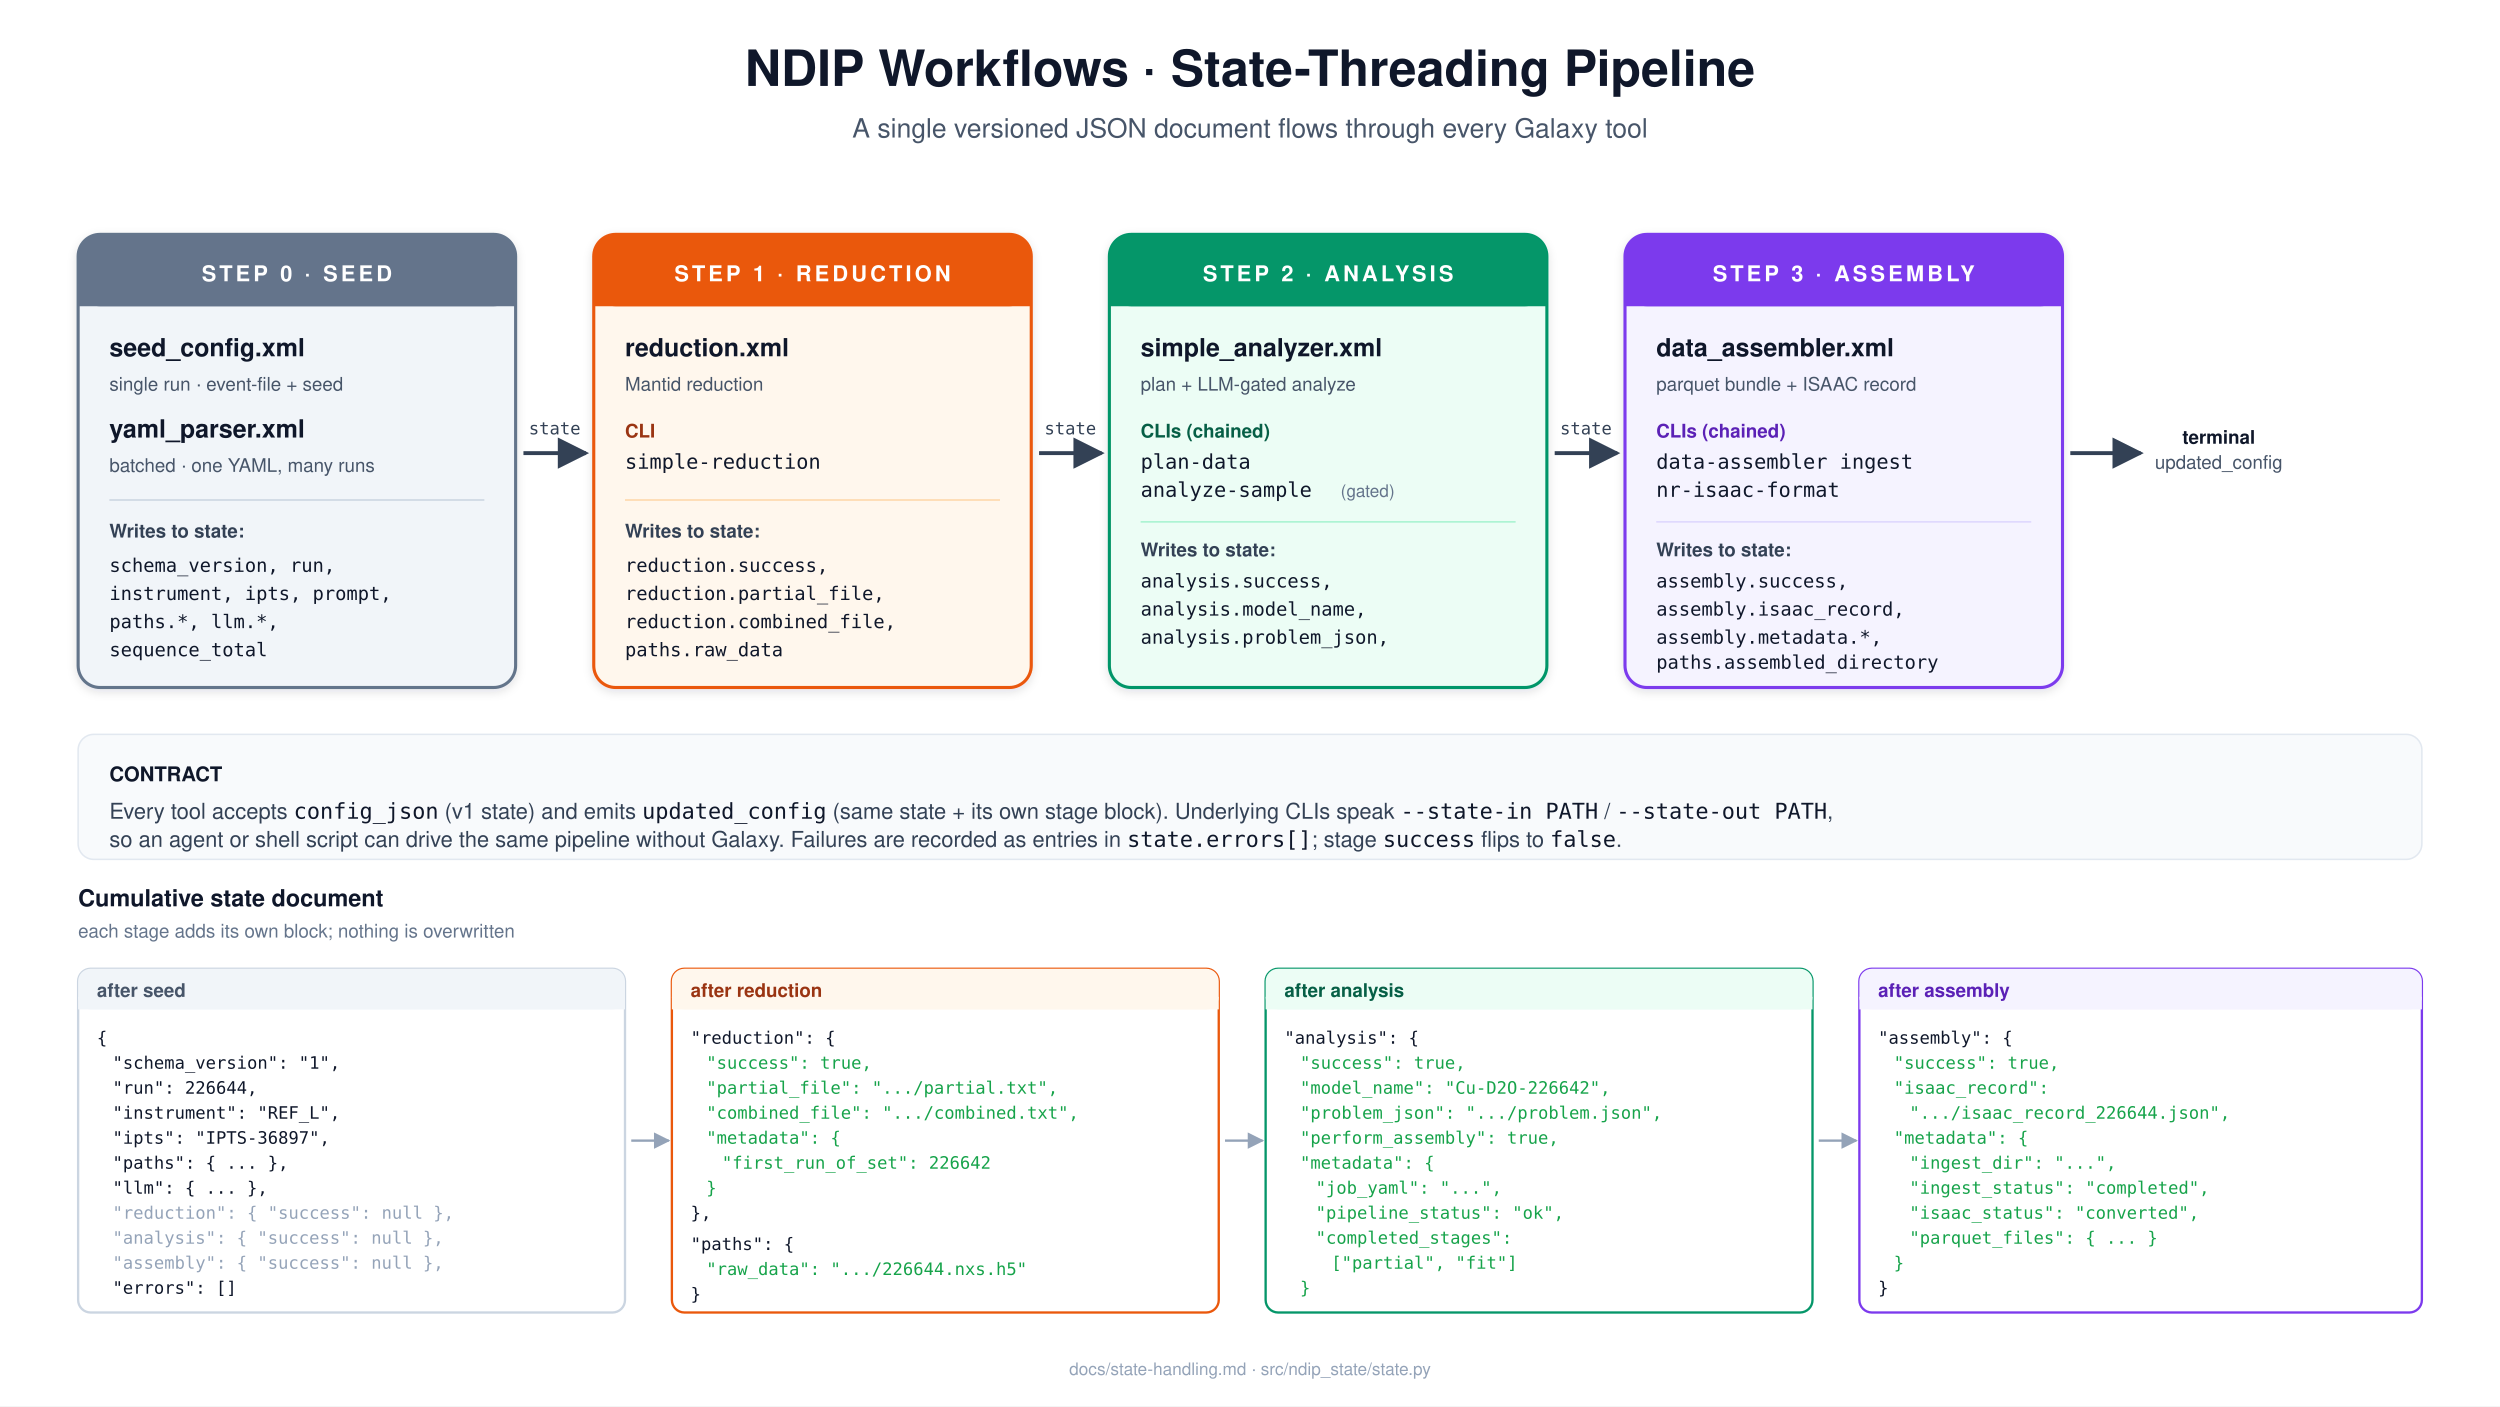
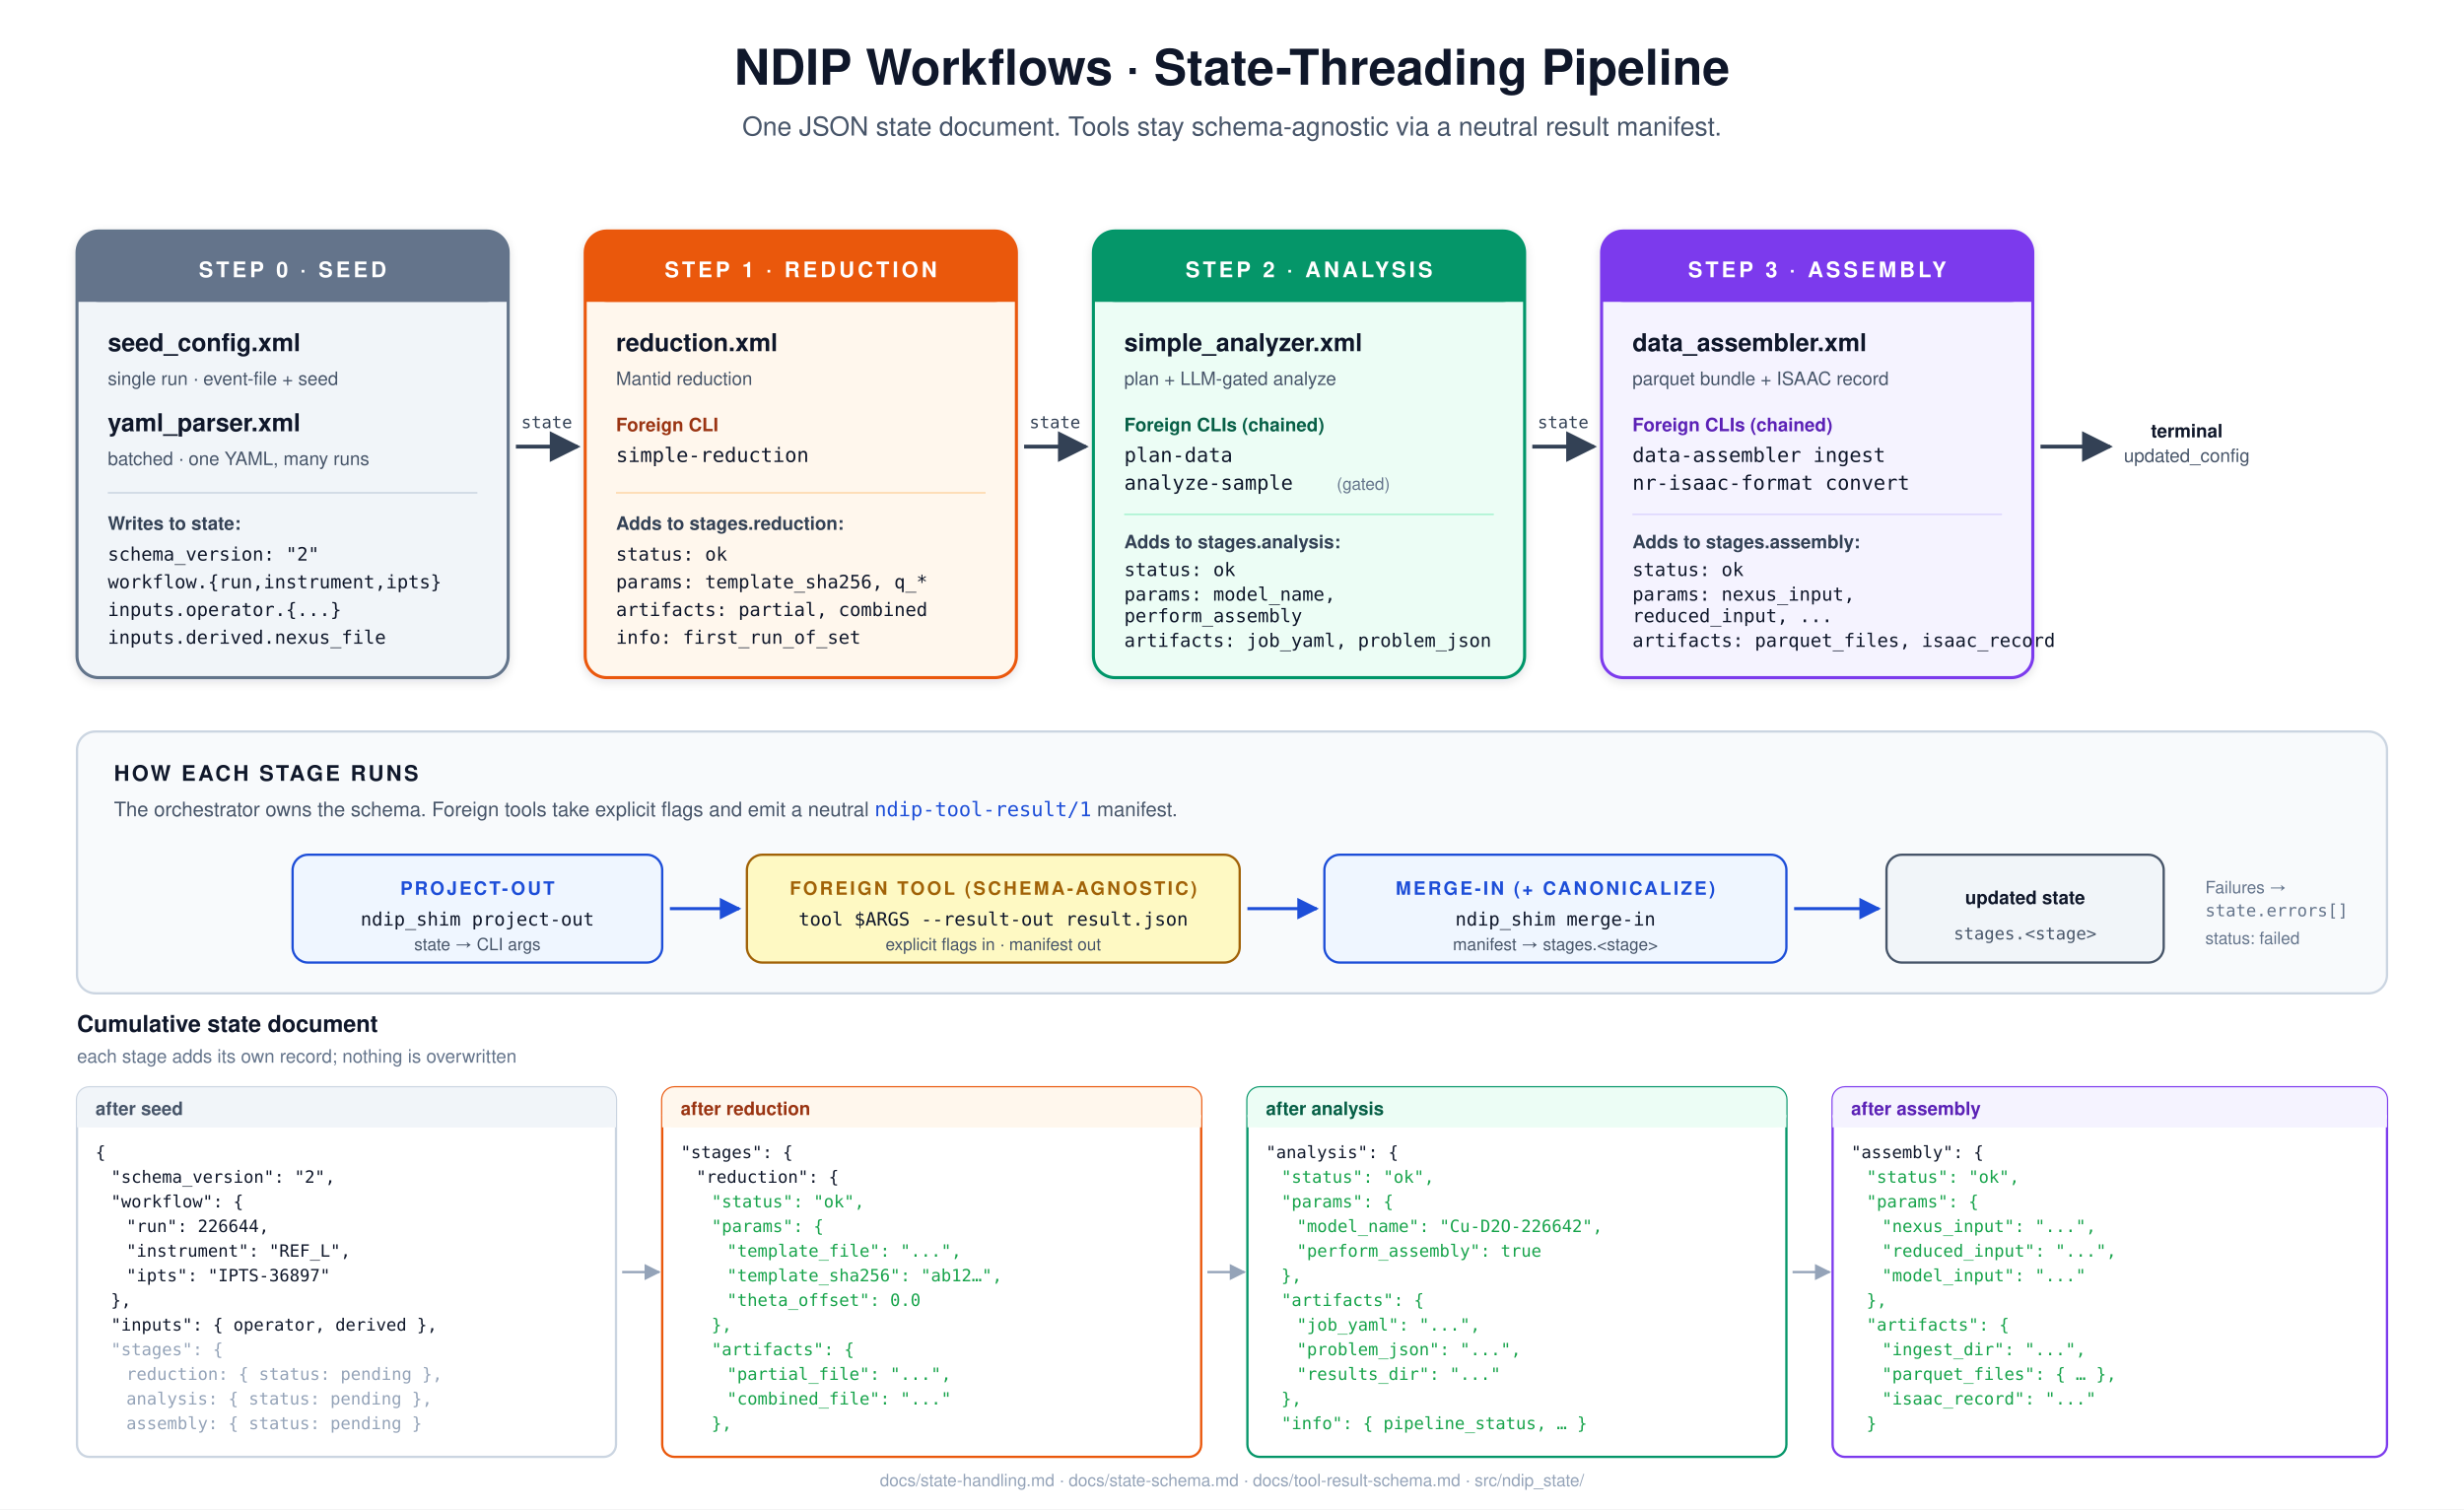
- <svg xmlns="http://www.w3.org/2000/svg" viewBox="0 0 1600 900" font-family="-apple-system, BlinkMacSystemFont, 'Segoe UI', Helvetica, Arial, sans-serif">
-   <rect width="1600" height="900" fill="#ffffff" />
+ <svg xmlns="http://www.w3.org/2000/svg" viewBox="0 0 1600 980" font-family="-apple-system, BlinkMacSystemFont, 'Segoe UI', Helvetica, Arial, sans-serif">
+   <rect width="1600" height="980" fill="#ffffff" />
  <defs>
    <marker id="arrow" viewBox="0 0 10 10" refX="9" refY="5" markerWidth="8" markerHeight="8" orient="auto-start-reverse">
      <path d="M 0 0 L 10 5 L 0 10 z" fill="#334155" />
    </marker>
    <marker id="arrow-light" viewBox="0 0 10 10" refX="9" refY="5" markerWidth="7" markerHeight="7" orient="auto-start-reverse">
      <path d="M 0 0 L 10 5 L 0 10 z" fill="#94a3b8" />
    </marker>
+     <marker id="arrow-blue" viewBox="0 0 10 10" refX="9" refY="5" markerWidth="7" markerHeight="7" orient="auto-start-reverse">
+       <path d="M 0 0 L 10 5 L 0 10 z" fill="#1d4ed8" />
+     </marker>
    <filter id="shadow" x="-20%" y="-20%" width="140%" height="140%">
      <feDropShadow dx="0" dy="2" stdDeviation="3" flood-color="#0f172a" flood-opacity="0.12" />
    </filter>
  </defs>
  <text x="800" y="55" text-anchor="middle" font-size="32" font-weight="700" fill="#0f172a">NDIP Workflows · State-Threading Pipeline</text>
-   <text x="800" y="88" text-anchor="middle" font-size="17" fill="#475569">A single versioned JSON document flows through every Galaxy tool</text>
+   <text x="800" y="88" text-anchor="middle" font-size="17" fill="#475569">One JSON state document. Tools stay schema-agnostic via a neutral result manifest.</text>
  <g transform="translate(50, 150)">
    <rect width="280" height="290" rx="14" fill="#f1f5f9" stroke="#64748b" stroke-width="2" filter="url(#shadow)" />
    <rect width="280" height="46" rx="14" fill="#64748b" />
    <rect y="32" width="280" height="14" fill="#64748b" />
    <text x="140" y="30" text-anchor="middle" font-size="14" font-weight="700" fill="#ffffff" letter-spacing="2">STEP 0 · SEED</text>
    <text x="20" y="78" font-size="16" font-weight="700" fill="#0f172a">seed_config.xml</text>
    <text x="20" y="100" font-size="12" fill="#475569">single run · event-file + seed</text>
    <text x="20" y="130" font-size="16" font-weight="700" fill="#0f172a">yaml_parser.xml</text>
    <text x="20" y="152" font-size="12" fill="#475569">batched · one YAML, many runs</text>
    <line x1="20" y1="170" x2="260" y2="170" stroke="#cbd5e1" stroke-width="1" />
    <text x="20" y="194" font-size="12" font-weight="700" fill="#334155">Writes to state:</text>
-     <text x="20" y="216" font-size="12" font-family="ui-monospace, 'SF Mono', Menlo, monospace" fill="#0f172a">schema_version, run,</text>
-     <text x="20" y="234" font-size="12" font-family="ui-monospace, 'SF Mono', Menlo, monospace" fill="#0f172a">instrument, ipts, prompt,</text>
-     <text x="20" y="252" font-size="12" font-family="ui-monospace, 'SF Mono', Menlo, monospace" fill="#0f172a">paths.*, llm.*,</text>
-     <text x="20" y="270" font-size="12" font-family="ui-monospace, 'SF Mono', Menlo, monospace" fill="#0f172a">sequence_total</text>
+     <text x="20" y="214" font-size="12" font-family="ui-monospace, 'SF Mono', Menlo, monospace" fill="#0f172a">schema_version: "2"</text>
+     <text x="20" y="232" font-size="12" font-family="ui-monospace, 'SF Mono', Menlo, monospace" fill="#0f172a">workflow.{run,instrument,ipts}</text>
+     <text x="20" y="250" font-size="12" font-family="ui-monospace, 'SF Mono', Menlo, monospace" fill="#0f172a">inputs.operator.{...}</text>
+     <text x="20" y="268" font-size="12" font-family="ui-monospace, 'SF Mono', Menlo, monospace" fill="#0f172a">inputs.derived.nexus_file</text>
  </g>
  <g transform="translate(380, 150)">
    <rect width="280" height="290" rx="14" fill="#fff7ed" stroke="#ea580c" stroke-width="2" filter="url(#shadow)" />
    <rect width="280" height="46" rx="14" fill="#ea580c" />
    <rect y="32" width="280" height="14" fill="#ea580c" />
    <text x="140" y="30" text-anchor="middle" font-size="14" font-weight="700" fill="#ffffff" letter-spacing="2">STEP 1 · REDUCTION</text>
    <text x="20" y="78" font-size="16" font-weight="700" fill="#0f172a">reduction.xml</text>
    <text x="20" y="100" font-size="12" fill="#475569">Mantid reduction</text>
-     <text x="20" y="130" font-size="12" font-weight="700" fill="#9a3412">CLI</text>
+     <text x="20" y="130" font-size="12" font-weight="700" fill="#9a3412">Foreign CLI</text>
    <text x="20" y="150" font-size="13" font-family="ui-monospace, 'SF Mono', Menlo, monospace" fill="#0f172a">simple-reduction</text>
    <line x1="20" y1="170" x2="260" y2="170" stroke="#fed7aa" stroke-width="1" />
-     <text x="20" y="194" font-size="12" font-weight="700" fill="#334155">Writes to state:</text>
-     <text x="20" y="216" font-size="12" font-family="ui-monospace, 'SF Mono', Menlo, monospace" fill="#0f172a">reduction.success,</text>
-     <text x="20" y="234" font-size="12" font-family="ui-monospace, 'SF Mono', Menlo, monospace" fill="#0f172a">reduction.partial_file,</text>
-     <text x="20" y="252" font-size="12" font-family="ui-monospace, 'SF Mono', Menlo, monospace" fill="#0f172a">reduction.combined_file,</text>
-     <text x="20" y="270" font-size="12" font-family="ui-monospace, 'SF Mono', Menlo, monospace" fill="#0f172a">paths.raw_data</text>
+     <text x="20" y="194" font-size="12" font-weight="700" fill="#334155">Adds to stages.reduction:</text>
+     <text x="20" y="214" font-size="12" font-family="ui-monospace, 'SF Mono', Menlo, monospace" fill="#0f172a">status: ok</text>
+     <text x="20" y="232" font-size="12" font-family="ui-monospace, 'SF Mono', Menlo, monospace" fill="#0f172a">params:    template_sha256, q_*</text>
+     <text x="20" y="250" font-size="12" font-family="ui-monospace, 'SF Mono', Menlo, monospace" fill="#0f172a">artifacts: partial, combined</text>
+     <text x="20" y="268" font-size="12" font-family="ui-monospace, 'SF Mono', Menlo, monospace" fill="#0f172a">info:      first_run_of_set</text>
  </g>
  <g transform="translate(710, 150)">
    <rect width="280" height="290" rx="14" fill="#ecfdf5" stroke="#059669" stroke-width="2" filter="url(#shadow)" />
    <rect width="280" height="46" rx="14" fill="#059669" />
    <rect y="32" width="280" height="14" fill="#059669" />
    <text x="140" y="30" text-anchor="middle" font-size="14" font-weight="700" fill="#ffffff" letter-spacing="2">STEP 2 · ANALYSIS</text>
    <text x="20" y="78" font-size="16" font-weight="700" fill="#0f172a">simple_analyzer.xml</text>
    <text x="20" y="100" font-size="12" fill="#475569">plan + LLM-gated analyze</text>
-     <text x="20" y="130" font-size="12" font-weight="700" fill="#065f46">CLIs (chained)</text>
+     <text x="20" y="130" font-size="12" font-weight="700" fill="#065f46">Foreign CLIs (chained)</text>
    <text x="20" y="150" font-size="13" font-family="ui-monospace, 'SF Mono', Menlo, monospace" fill="#0f172a">plan-data</text>
    <text x="20" y="168" font-size="13" font-family="ui-monospace, 'SF Mono', Menlo, monospace" fill="#0f172a">analyze-sample</text>
-     <text x="148" y="168" font-size="11" fill="#64748b">(gated)</text>
+     <text x="158" y="168" font-size="11" fill="#64748b">(gated)</text>
    <line x1="20" y1="184" x2="260" y2="184" stroke="#a7f3d0" stroke-width="1" />
-     <text x="20" y="206" font-size="12" font-weight="700" fill="#334155">Writes to state:</text>
-     <text x="20" y="226" font-size="12" font-family="ui-monospace, 'SF Mono', Menlo, monospace" fill="#0f172a">analysis.success,</text>
-     <text x="20" y="244" font-size="12" font-family="ui-monospace, 'SF Mono', Menlo, monospace" fill="#0f172a">analysis.model_name,</text>
-     <text x="20" y="262" font-size="12" font-family="ui-monospace, 'SF Mono', Menlo, monospace" fill="#0f172a">analysis.problem_json,</text>
-     <text x="20" y="270" font-size="12" font-family="ui-monospace, 'SF Mono', Menlo, monospace" fill="#0f172a" />
+     <text x="20" y="206" font-size="12" font-weight="700" fill="#334155">Adds to stages.analysis:</text>
+     <text x="20" y="224" font-size="12" font-family="ui-monospace, 'SF Mono', Menlo, monospace" fill="#0f172a">status: ok</text>
+     <text x="20" y="240" font-size="12" font-family="ui-monospace, 'SF Mono', Menlo, monospace" fill="#0f172a">params:    model_name,</text>
+     <text x="20" y="254" font-size="12" font-family="ui-monospace, 'SF Mono', Menlo, monospace" fill="#0f172a">           perform_assembly</text>
+     <text x="20" y="270" font-size="12" font-family="ui-monospace, 'SF Mono', Menlo, monospace" fill="#0f172a">artifacts: job_yaml, problem_json</text>
  </g>
  <g transform="translate(1040, 150)">
    <rect width="280" height="290" rx="14" fill="#f5f3ff" stroke="#7c3aed" stroke-width="2" filter="url(#shadow)" />
    <rect width="280" height="46" rx="14" fill="#7c3aed" />
    <rect y="32" width="280" height="14" fill="#7c3aed" />
    <text x="140" y="30" text-anchor="middle" font-size="14" font-weight="700" fill="#ffffff" letter-spacing="2">STEP 3 · ASSEMBLY</text>
    <text x="20" y="78" font-size="16" font-weight="700" fill="#0f172a">data_assembler.xml</text>
    <text x="20" y="100" font-size="12" fill="#475569">parquet bundle + ISAAC record</text>
-     <text x="20" y="130" font-size="12" font-weight="700" fill="#5b21b6">CLIs (chained)</text>
+     <text x="20" y="130" font-size="12" font-weight="700" fill="#5b21b6">Foreign CLIs (chained)</text>
    <text x="20" y="150" font-size="13" font-family="ui-monospace, 'SF Mono', Menlo, monospace" fill="#0f172a">data-assembler ingest</text>
-     <text x="20" y="168" font-size="13" font-family="ui-monospace, 'SF Mono', Menlo, monospace" fill="#0f172a">nr-isaac-format</text>
+     <text x="20" y="168" font-size="13" font-family="ui-monospace, 'SF Mono', Menlo, monospace" fill="#0f172a">nr-isaac-format convert</text>
    <line x1="20" y1="184" x2="260" y2="184" stroke="#ddd6fe" stroke-width="1" />
-     <text x="20" y="206" font-size="12" font-weight="700" fill="#334155">Writes to state:</text>
-     <text x="20" y="226" font-size="12" font-family="ui-monospace, 'SF Mono', Menlo, monospace" fill="#0f172a">assembly.success,</text>
-     <text x="20" y="244" font-size="12" font-family="ui-monospace, 'SF Mono', Menlo, monospace" fill="#0f172a">assembly.isaac_record,</text>
-     <text x="20" y="262" font-size="12" font-family="ui-monospace, 'SF Mono', Menlo, monospace" fill="#0f172a">assembly.metadata.*,</text>
-     <text x="20" y="278" font-size="12" font-family="ui-monospace, 'SF Mono', Menlo, monospace" fill="#0f172a">paths.assembled_directory</text>
+     <text x="20" y="206" font-size="12" font-weight="700" fill="#334155">Adds to stages.assembly:</text>
+     <text x="20" y="224" font-size="12" font-family="ui-monospace, 'SF Mono', Menlo, monospace" fill="#0f172a">status: ok</text>
+     <text x="20" y="240" font-size="12" font-family="ui-monospace, 'SF Mono', Menlo, monospace" fill="#0f172a">params:    nexus_input,</text>
+     <text x="20" y="254" font-size="12" font-family="ui-monospace, 'SF Mono', Menlo, monospace" fill="#0f172a">           reduced_input, ...</text>
+     <text x="20" y="270" font-size="12" font-family="ui-monospace, 'SF Mono', Menlo, monospace" fill="#0f172a">artifacts: parquet_files, isaac_record</text>
  </g>
  <g>
    <line x1="335" y1="290" x2="375" y2="290" stroke="#334155" stroke-width="2.5" marker-end="url(#arrow)" />
    <text x="355" y="278" text-anchor="middle" font-size="11" font-family="ui-monospace, 'SF Mono', Menlo, monospace" fill="#334155">state</text>
  </g>
  <g>
    <line x1="665" y1="290" x2="705" y2="290" stroke="#334155" stroke-width="2.5" marker-end="url(#arrow)" />
    <text x="685" y="278" text-anchor="middle" font-size="11" font-family="ui-monospace, 'SF Mono', Menlo, monospace" fill="#334155">state</text>
  </g>
  <g>
    <line x1="995" y1="290" x2="1035" y2="290" stroke="#334155" stroke-width="2.5" marker-end="url(#arrow)" />
    <text x="1015" y="278" text-anchor="middle" font-size="11" font-family="ui-monospace, 'SF Mono', Menlo, monospace" fill="#334155">state</text>
  </g>
  <g>
    <line x1="1325" y1="290" x2="1370" y2="290" stroke="#334155" stroke-width="2.5" marker-end="url(#arrow)" />
    <text x="1420" y="284" text-anchor="middle" font-size="12" font-weight="700" fill="#0f172a">terminal</text>
    <text x="1420" y="300" text-anchor="middle" font-size="12" fill="#475569">updated_config</text>
  </g>
-   <g transform="translate(50, 470)">
-     <rect width="1500" height="80" rx="10" fill="#f8fafc" stroke="#e2e8f0" stroke-width="1" />
-     <text x="20" y="30" font-size="13" font-weight="700" fill="#0f172a">CONTRACT</text>
-     <text x="20" y="54" font-size="14" fill="#334155">
-       Every tool accepts <tspan font-family="ui-monospace, 'SF Mono', Menlo, monospace" fill="#0f172a">config_json</tspan>
-       (v1 state) and emits <tspan font-family="ui-monospace, 'SF Mono', Menlo, monospace" fill="#0f172a">updated_config</tspan>
-       (same state + its own stage block). Underlying CLIs speak
-       <tspan font-family="ui-monospace, 'SF Mono', Menlo, monospace" fill="#0f172a">--state-in PATH</tspan> /
-       <tspan font-family="ui-monospace, 'SF Mono', Menlo, monospace" fill="#0f172a">--state-out PATH</tspan>,
-     </text>
-     <text x="20" y="72" font-size="14" fill="#334155">
-       so an agent or shell script can drive the same pipeline without Galaxy. Failures are recorded as entries in
-       <tspan font-family="ui-monospace, 'SF Mono', Menlo, monospace" fill="#0f172a">state.errors[]</tspan>;
-       stage <tspan font-family="ui-monospace, 'SF Mono', Menlo, monospace" fill="#0f172a">success</tspan> flips to
-       <tspan font-family="ui-monospace, 'SF Mono', Menlo, monospace" fill="#0f172a">false</tspan>.
-     </text>
-   </g>
-   <g transform="translate(50, 580)">
+   <g transform="translate(50, 475)">
+     <rect width="1500" height="170" rx="12" fill="#f8fafc" stroke="#cbd5e1" stroke-width="1.5" />
+     <text x="24" y="32" font-size="14" font-weight="700" fill="#0f172a" letter-spacing="1.5">HOW EACH STAGE RUNS</text>
+     <text x="24" y="55" font-size="13" fill="#475569">The orchestrator owns the schema. Foreign tools take explicit flags and emit a neutral <tspan font-family="ui-monospace, 'SF Mono', Menlo, monospace" fill="#1d4ed8">ndip-tool-result/1</tspan> manifest.</text>
+     <g transform="translate(140, 80)">
+       <rect width="240" height="70" rx="10" fill="#eff6ff" stroke="#1d4ed8" stroke-width="1.5" />
+       <text x="120" y="26" text-anchor="middle" font-size="12" font-weight="700" fill="#1d4ed8" letter-spacing="1.5">PROJECT-OUT</text>
+       <text x="120" y="46" text-anchor="middle" font-size="12" font-family="ui-monospace, 'SF Mono', Menlo, monospace" fill="#0f172a">ndip_shim project-out</text>
+       <text x="120" y="62" text-anchor="middle" font-size="11" fill="#475569">state → CLI args</text>
+     </g>
+     <line x1="385" y1="115" x2="430" y2="115" stroke="#1d4ed8" stroke-width="2" marker-end="url(#arrow-blue)" />
+     <g transform="translate(435, 80)">
+       <rect width="320" height="70" rx="10" fill="#fef9c3" stroke="#a16207" stroke-width="1.5" />
+       <text x="160" y="26" text-anchor="middle" font-size="12" font-weight="700" fill="#a16207" letter-spacing="1.5">FOREIGN TOOL (SCHEMA-AGNOSTIC)</text>
+       <text x="160" y="46" text-anchor="middle" font-size="12" font-family="ui-monospace, 'SF Mono', Menlo, monospace" fill="#0f172a">tool $ARGS --result-out result.json</text>
+       <text x="160" y="62" text-anchor="middle" font-size="11" fill="#475569">explicit flags in · manifest out</text>
+     </g>
+     <line x1="760" y1="115" x2="805" y2="115" stroke="#1d4ed8" stroke-width="2" marker-end="url(#arrow-blue)" />
+     <g transform="translate(810, 80)">
+       <rect width="300" height="70" rx="10" fill="#eff6ff" stroke="#1d4ed8" stroke-width="1.5" />
+       <text x="150" y="26" text-anchor="middle" font-size="12" font-weight="700" fill="#1d4ed8" letter-spacing="1.5">MERGE-IN (+ CANONICALIZE)</text>
+       <text x="150" y="46" text-anchor="middle" font-size="12" font-family="ui-monospace, 'SF Mono', Menlo, monospace" fill="#0f172a">ndip_shim merge-in</text>
+       <text x="150" y="62" text-anchor="middle" font-size="11" fill="#475569">manifest → stages.&lt;stage&gt;</text>
+     </g>
+     <line x1="1115" y1="115" x2="1170" y2="115" stroke="#1d4ed8" stroke-width="2" marker-end="url(#arrow-blue)" />
+     <g transform="translate(1175, 80)">
+       <rect width="180" height="70" rx="10" fill="#f1f5f9" stroke="#475569" stroke-width="1.5" />
+       <text x="90" y="32" text-anchor="middle" font-size="12" font-weight="700" fill="#0f172a">updated state</text>
+       <text x="90" y="55" text-anchor="middle" font-size="11" font-family="ui-monospace, 'SF Mono', Menlo, monospace" fill="#475569">stages.&lt;stage&gt;</text>
+     </g>
+     <text x="1382" y="105" font-size="11" fill="#64748b">Failures →</text>
+     <text x="1382" y="120" font-size="11" font-family="ui-monospace, 'SF Mono', Menlo, monospace" fill="#64748b">state.errors[]</text>
+     <text x="1382" y="138" font-size="11" fill="#64748b">status: failed</text>
+   </g>
+   <g transform="translate(50, 670)">
    <text x="0" y="0" font-size="15" font-weight="700" fill="#0f172a">Cumulative state document</text>
-     <text x="0" y="20" font-size="12" fill="#64748b">each stage adds its own block; nothing is overwritten</text>
-     <g transform="translate(0, 40)">
-       <rect width="350" height="220" rx="8" fill="#ffffff" stroke="#cbd5e1" stroke-width="1.5" />
+     <text x="0" y="20" font-size="12" fill="#64748b">each stage adds its own record; nothing is overwritten</text>
+     <g transform="translate(0, 36)">
+       <rect width="350" height="240" rx="8" fill="#ffffff" stroke="#cbd5e1" stroke-width="1.5" />
      <rect width="350" height="26" rx="8" fill="#f1f5f9" />
      <rect y="18" width="350" height="8" fill="#f1f5f9" />
      <text x="12" y="18" font-size="12" font-weight="700" fill="#475569">after seed</text>
      <g font-family="ui-monospace, 'SF Mono', Menlo, monospace" font-size="11" fill="#0f172a">
-         <text x="12" y="48">{</text>
-         <text x="22" y="64">"schema_version": "1",</text>
-         <text x="22" y="80">"run": 226644,</text>
-         <text x="22" y="96">"instrument": "REF_L",</text>
-         <text x="22" y="112">"ipts": "IPTS-36897",</text>
-         <text x="22" y="128">"paths": { ... },</text>
-         <text x="22" y="144">"llm": { ... },</text>
-         <text x="22" y="160" fill="#94a3b8">"reduction": { "success": null },</text>
-         <text x="22" y="176" fill="#94a3b8">"analysis":  { "success": null },</text>
-         <text x="22" y="192" fill="#94a3b8">"assembly":  { "success": null },</text>
-         <text x="22" y="208">"errors": []</text>
-       </g>
-     </g>
-     <g transform="translate(380, 40)">
-       <rect width="350" height="220" rx="8" fill="#ffffff" stroke="#ea580c" stroke-width="1.5" />
+         <text x="12" y="46">{</text>
+         <text x="22" y="62">"schema_version": "2",</text>
+         <text x="22" y="78">"workflow": {</text>
+         <text x="32" y="94">"run": 226644,</text>
+         <text x="32" y="110">"instrument": "REF_L",</text>
+         <text x="32" y="126">"ipts": "IPTS-36897"</text>
+         <text x="22" y="142">},</text>
+         <text x="22" y="158">"inputs": { operator, derived },</text>
+         <text x="22" y="174" fill="#94a3b8">"stages": {</text>
+         <text x="32" y="190" fill="#94a3b8">reduction: { status: pending },</text>
+         <text x="32" y="206" fill="#94a3b8">analysis:  { status: pending },</text>
+         <text x="32" y="222" fill="#94a3b8">assembly:  { status: pending }</text>
+       </g>
+     </g>
+     <g transform="translate(380, 36)">
+       <rect width="350" height="240" rx="8" fill="#ffffff" stroke="#ea580c" stroke-width="1.5" />
      <rect width="350" height="26" rx="8" fill="#fff7ed" />
      <rect y="18" width="350" height="8" fill="#fff7ed" />
      <text x="12" y="18" font-size="12" font-weight="700" fill="#9a3412">after reduction</text>
      <g font-family="ui-monospace, 'SF Mono', Menlo, monospace" font-size="11" fill="#0f172a">
-         <text x="12" y="48">"reduction": {</text>
-         <text x="22" y="64" fill="#16a34a">"success": true,</text>
-         <text x="22" y="80" fill="#16a34a">"partial_file": ".../partial.txt",</text>
-         <text x="22" y="96" fill="#16a34a">"combined_file": ".../combined.txt",</text>
-         <text x="22" y="112" fill="#16a34a">"metadata": {</text>
-         <text x="32" y="128" fill="#16a34a">"first_run_of_set": 226642</text>
-         <text x="22" y="144" fill="#16a34a">}</text>
-         <text x="12" y="160">},</text>
-         <text x="12" y="180">"paths": {</text>
-         <text x="22" y="196" fill="#16a34a">"raw_data": ".../226644.nxs.h5"</text>
-         <text x="12" y="212">}</text>
-       </g>
-     </g>
-     <g transform="translate(760, 40)">
-       <rect width="350" height="220" rx="8" fill="#ffffff" stroke="#059669" stroke-width="1.5" />
+         <text x="12" y="46">"stages": {</text>
+         <text x="22" y="62">"reduction": {</text>
+         <text x="32" y="78" fill="#16a34a">"status": "ok",</text>
+         <text x="32" y="94" fill="#16a34a">"params": {</text>
+         <text x="42" y="110" fill="#16a34a">"template_file": "...",</text>
+         <text x="42" y="126" fill="#16a34a">"template_sha256": "ab12…",</text>
+         <text x="42" y="142" fill="#16a34a">"theta_offset": 0.0</text>
+         <text x="32" y="158" fill="#16a34a">},</text>
+         <text x="32" y="174" fill="#16a34a">"artifacts": {</text>
+         <text x="42" y="190" fill="#16a34a">"partial_file": "...",</text>
+         <text x="42" y="206" fill="#16a34a">"combined_file": "..."</text>
+         <text x="32" y="222" fill="#16a34a">},</text>
+       </g>
+     </g>
+     <g transform="translate(760, 36)">
+       <rect width="350" height="240" rx="8" fill="#ffffff" stroke="#059669" stroke-width="1.5" />
      <rect width="350" height="26" rx="8" fill="#ecfdf5" />
      <rect y="18" width="350" height="8" fill="#ecfdf5" />
      <text x="12" y="18" font-size="12" font-weight="700" fill="#065f46">after analysis</text>
      <g font-family="ui-monospace, 'SF Mono', Menlo, monospace" font-size="11" fill="#0f172a">
-         <text x="12" y="48">"analysis": {</text>
-         <text x="22" y="64" fill="#16a34a">"success": true,</text>
-         <text x="22" y="80" fill="#16a34a">"model_name": "Cu-D2O-226642",</text>
-         <text x="22" y="96" fill="#16a34a">"problem_json": ".../problem.json",</text>
-         <text x="22" y="112" fill="#16a34a">"perform_assembly": true,</text>
-         <text x="22" y="128" fill="#16a34a">"metadata": {</text>
-         <text x="32" y="144" fill="#16a34a">"job_yaml": "...",</text>
-         <text x="32" y="160" fill="#16a34a">"pipeline_status": "ok",</text>
-         <text x="32" y="176" fill="#16a34a">"completed_stages":</text>
-         <text x="42" y="192" fill="#16a34a">["partial", "fit"]</text>
-         <text x="22" y="208" fill="#16a34a">}</text>
-       </g>
-     </g>
-     <g transform="translate(1140, 40)">
-       <rect width="360" height="220" rx="8" fill="#ffffff" stroke="#7c3aed" stroke-width="1.5" />
+         <text x="12" y="46">"analysis": {</text>
+         <text x="22" y="62" fill="#16a34a">"status": "ok",</text>
+         <text x="22" y="78" fill="#16a34a">"params": {</text>
+         <text x="32" y="94" fill="#16a34a">"model_name": "Cu-D2O-226642",</text>
+         <text x="32" y="110" fill="#16a34a">"perform_assembly": true</text>
+         <text x="22" y="126" fill="#16a34a">},</text>
+         <text x="22" y="142" fill="#16a34a">"artifacts": {</text>
+         <text x="32" y="158" fill="#16a34a">"job_yaml": "...",</text>
+         <text x="32" y="174" fill="#16a34a">"problem_json": "...",</text>
+         <text x="32" y="190" fill="#16a34a">"results_dir": "..."</text>
+         <text x="22" y="206" fill="#16a34a">},</text>
+         <text x="22" y="222" fill="#16a34a">"info": { pipeline_status, … }</text>
+       </g>
+     </g>
+     <g transform="translate(1140, 36)">
+       <rect width="360" height="240" rx="8" fill="#ffffff" stroke="#7c3aed" stroke-width="1.5" />
      <rect width="360" height="26" rx="8" fill="#f5f3ff" />
      <rect y="18" width="360" height="8" fill="#f5f3ff" />
      <text x="12" y="18" font-size="12" font-weight="700" fill="#5b21b6">after assembly</text>
      <g font-family="ui-monospace, 'SF Mono', Menlo, monospace" font-size="11" fill="#0f172a">
-         <text x="12" y="48">"assembly": {</text>
-         <text x="22" y="64" fill="#16a34a">"success": true,</text>
-         <text x="22" y="80" fill="#16a34a">"isaac_record":</text>
-         <text x="32" y="96" fill="#16a34a">".../isaac_record_226644.json",</text>
-         <text x="22" y="112" fill="#16a34a">"metadata": {</text>
-         <text x="32" y="128" fill="#16a34a">"ingest_dir": "...",</text>
-         <text x="32" y="144" fill="#16a34a">"ingest_status": "completed",</text>
-         <text x="32" y="160" fill="#16a34a">"isaac_status": "converted",</text>
-         <text x="32" y="176" fill="#16a34a">"parquet_files": { ... }</text>
-         <text x="22" y="192" fill="#16a34a">}</text>
-         <text x="12" y="208">}</text>
-       </g>
-     </g>
-     <line x1="354" y1="150" x2="378" y2="150" stroke="#94a3b8" stroke-width="1.5" marker-end="url(#arrow-light)" />
-     <line x1="734" y1="150" x2="758" y2="150" stroke="#94a3b8" stroke-width="1.5" marker-end="url(#arrow-light)" />
-     <line x1="1114" y1="150" x2="1138" y2="150" stroke="#94a3b8" stroke-width="1.5" marker-end="url(#arrow-light)" />
-   </g>
-   <text x="800" y="880" text-anchor="middle" font-size="11" fill="#94a3b8">docs/state-handling.md · src/ndip_state/state.py</text>
+         <text x="12" y="46">"assembly": {</text>
+         <text x="22" y="62" fill="#16a34a">"status": "ok",</text>
+         <text x="22" y="78" fill="#16a34a">"params": {</text>
+         <text x="32" y="94" fill="#16a34a">"nexus_input": "...",</text>
+         <text x="32" y="110" fill="#16a34a">"reduced_input": "...",</text>
+         <text x="32" y="126" fill="#16a34a">"model_input": "..."</text>
+         <text x="22" y="142" fill="#16a34a">},</text>
+         <text x="22" y="158" fill="#16a34a">"artifacts": {</text>
+         <text x="32" y="174" fill="#16a34a">"ingest_dir": "...",</text>
+         <text x="32" y="190" fill="#16a34a">"parquet_files": { … },</text>
+         <text x="32" y="206" fill="#16a34a">"isaac_record": "..."</text>
+         <text x="22" y="222" fill="#16a34a">}</text>
+       </g>
+     </g>
+     <line x1="354" y1="156" x2="378" y2="156" stroke="#94a3b8" stroke-width="1.5" marker-end="url(#arrow-light)" />
+     <line x1="734" y1="156" x2="758" y2="156" stroke="#94a3b8" stroke-width="1.5" marker-end="url(#arrow-light)" />
+     <line x1="1114" y1="156" x2="1138" y2="156" stroke="#94a3b8" stroke-width="1.5" marker-end="url(#arrow-light)" />
+   </g>
+   <text x="800" y="965" text-anchor="middle" font-size="11" fill="#94a3b8">docs/state-handling.md · docs/state-schema.md · docs/tool-result-schema.md · src/ndip_state/</text>
</svg>
